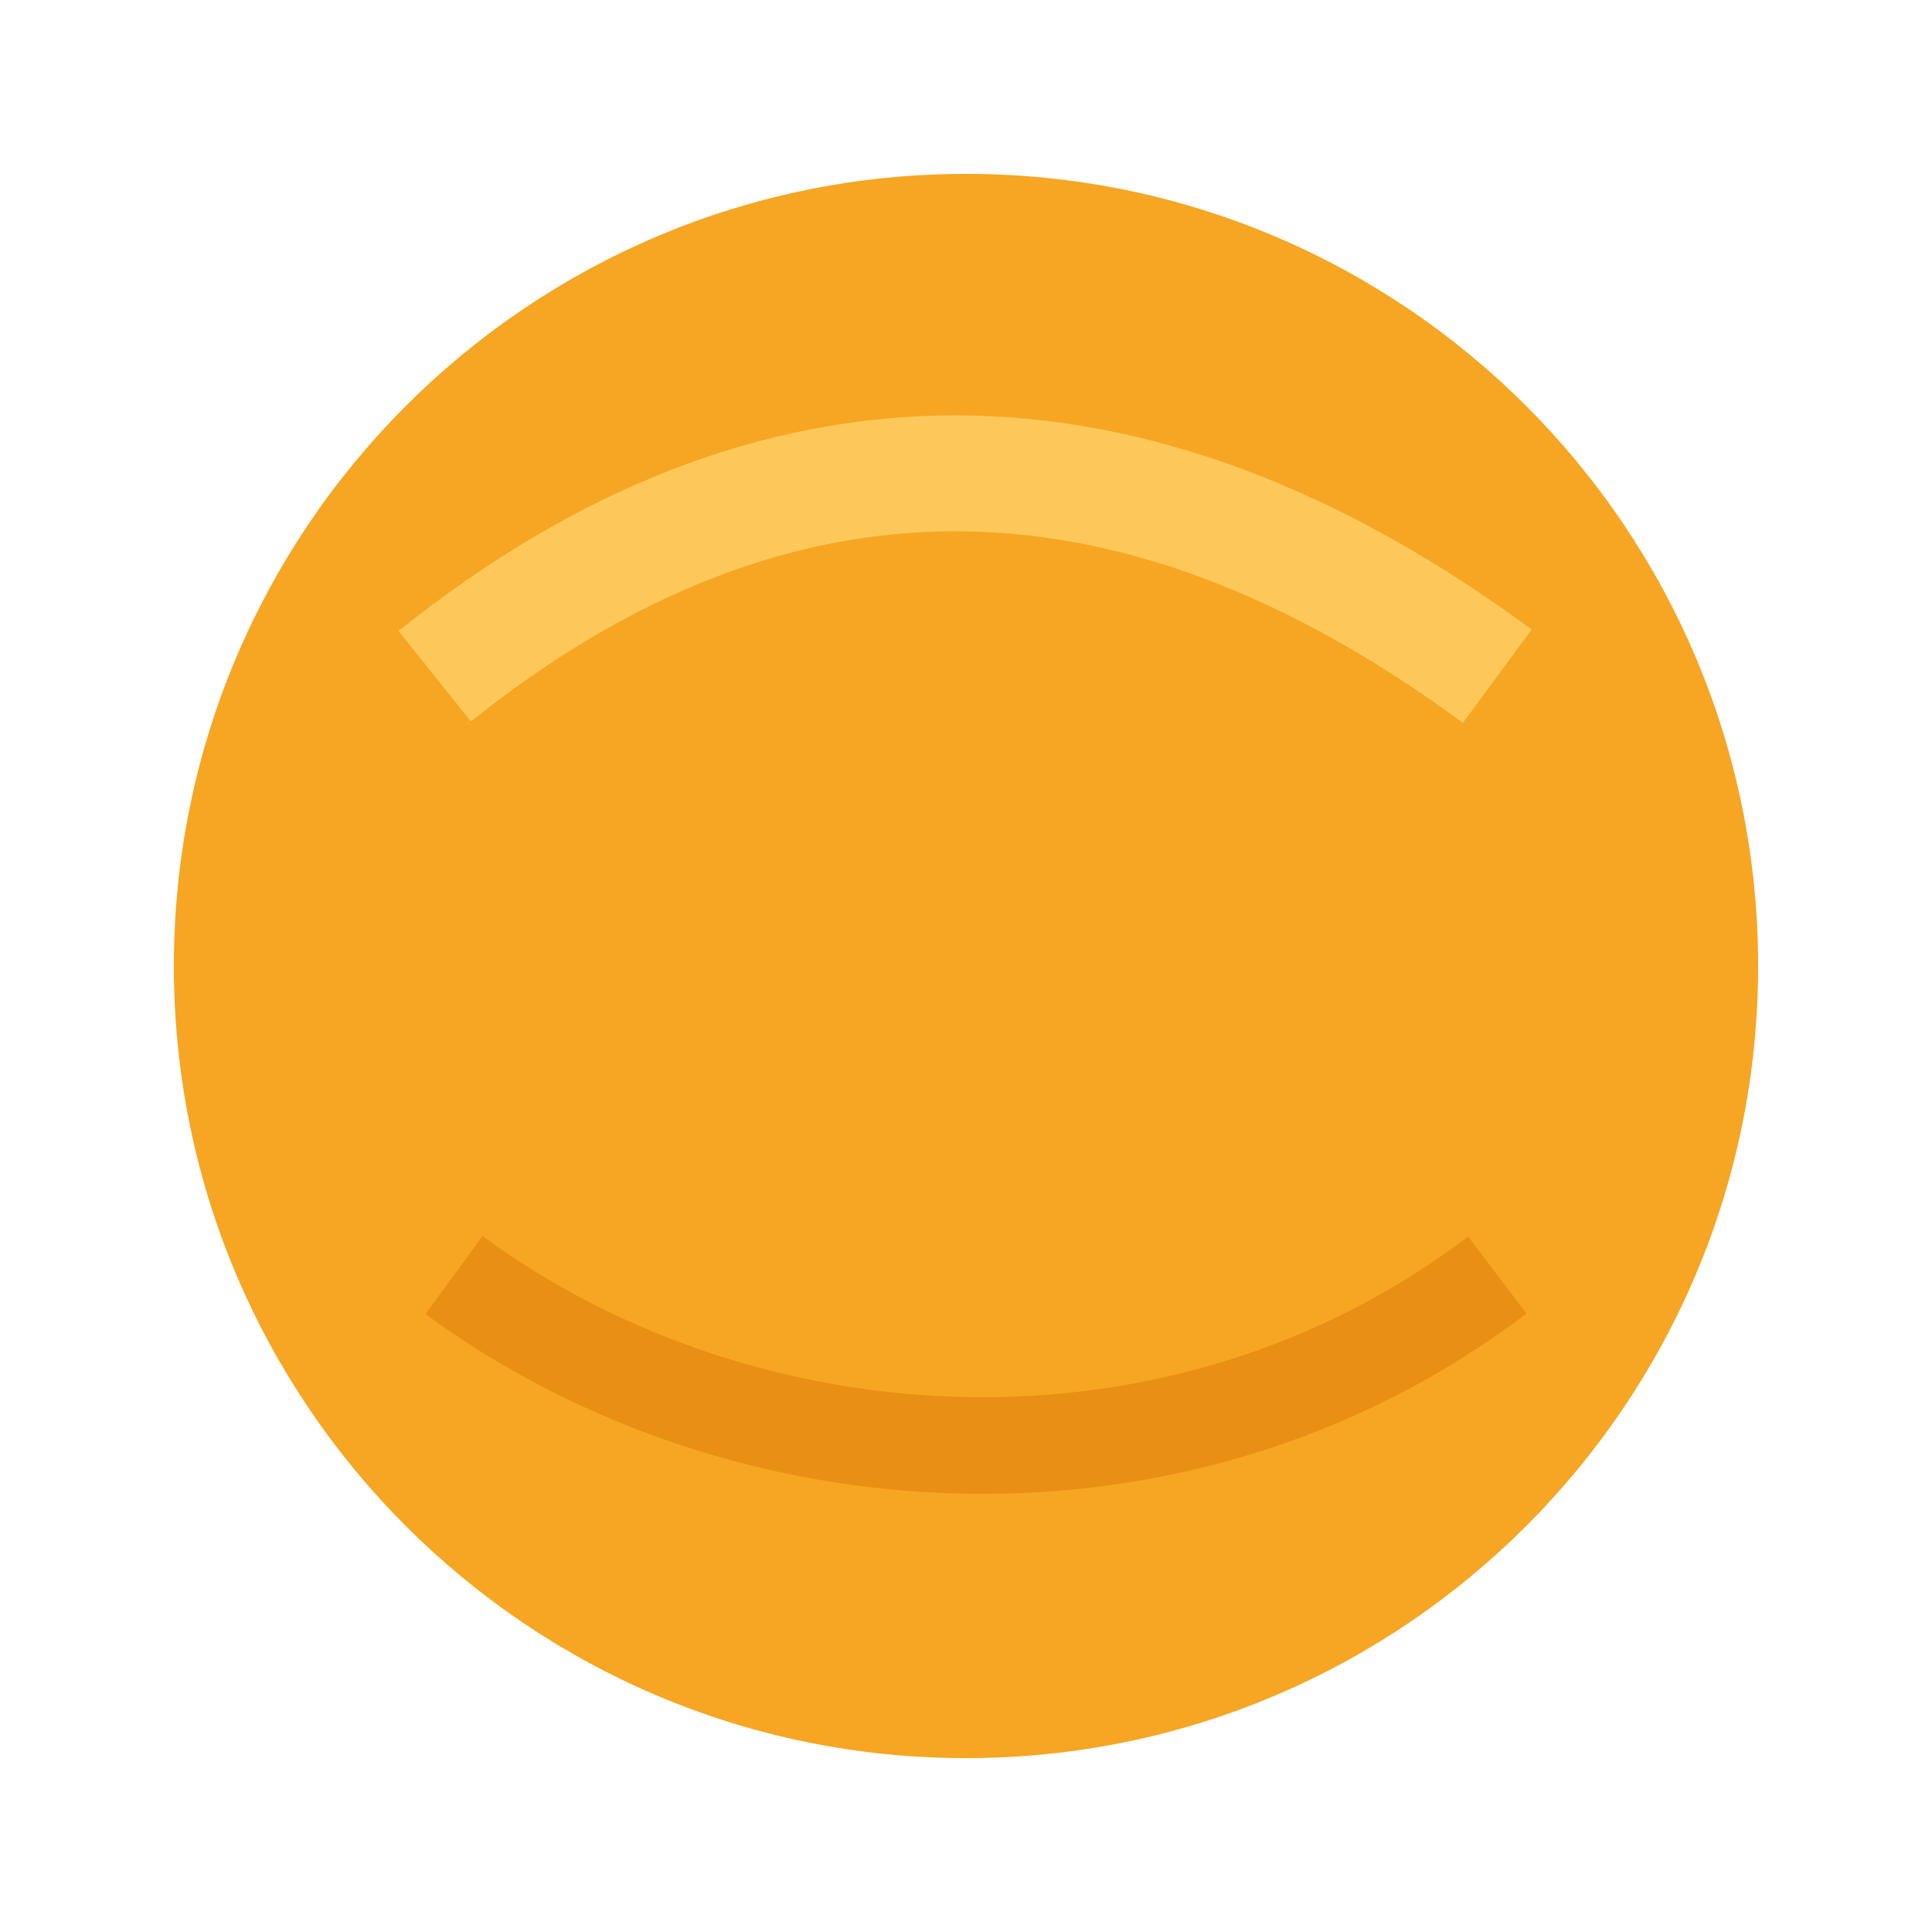
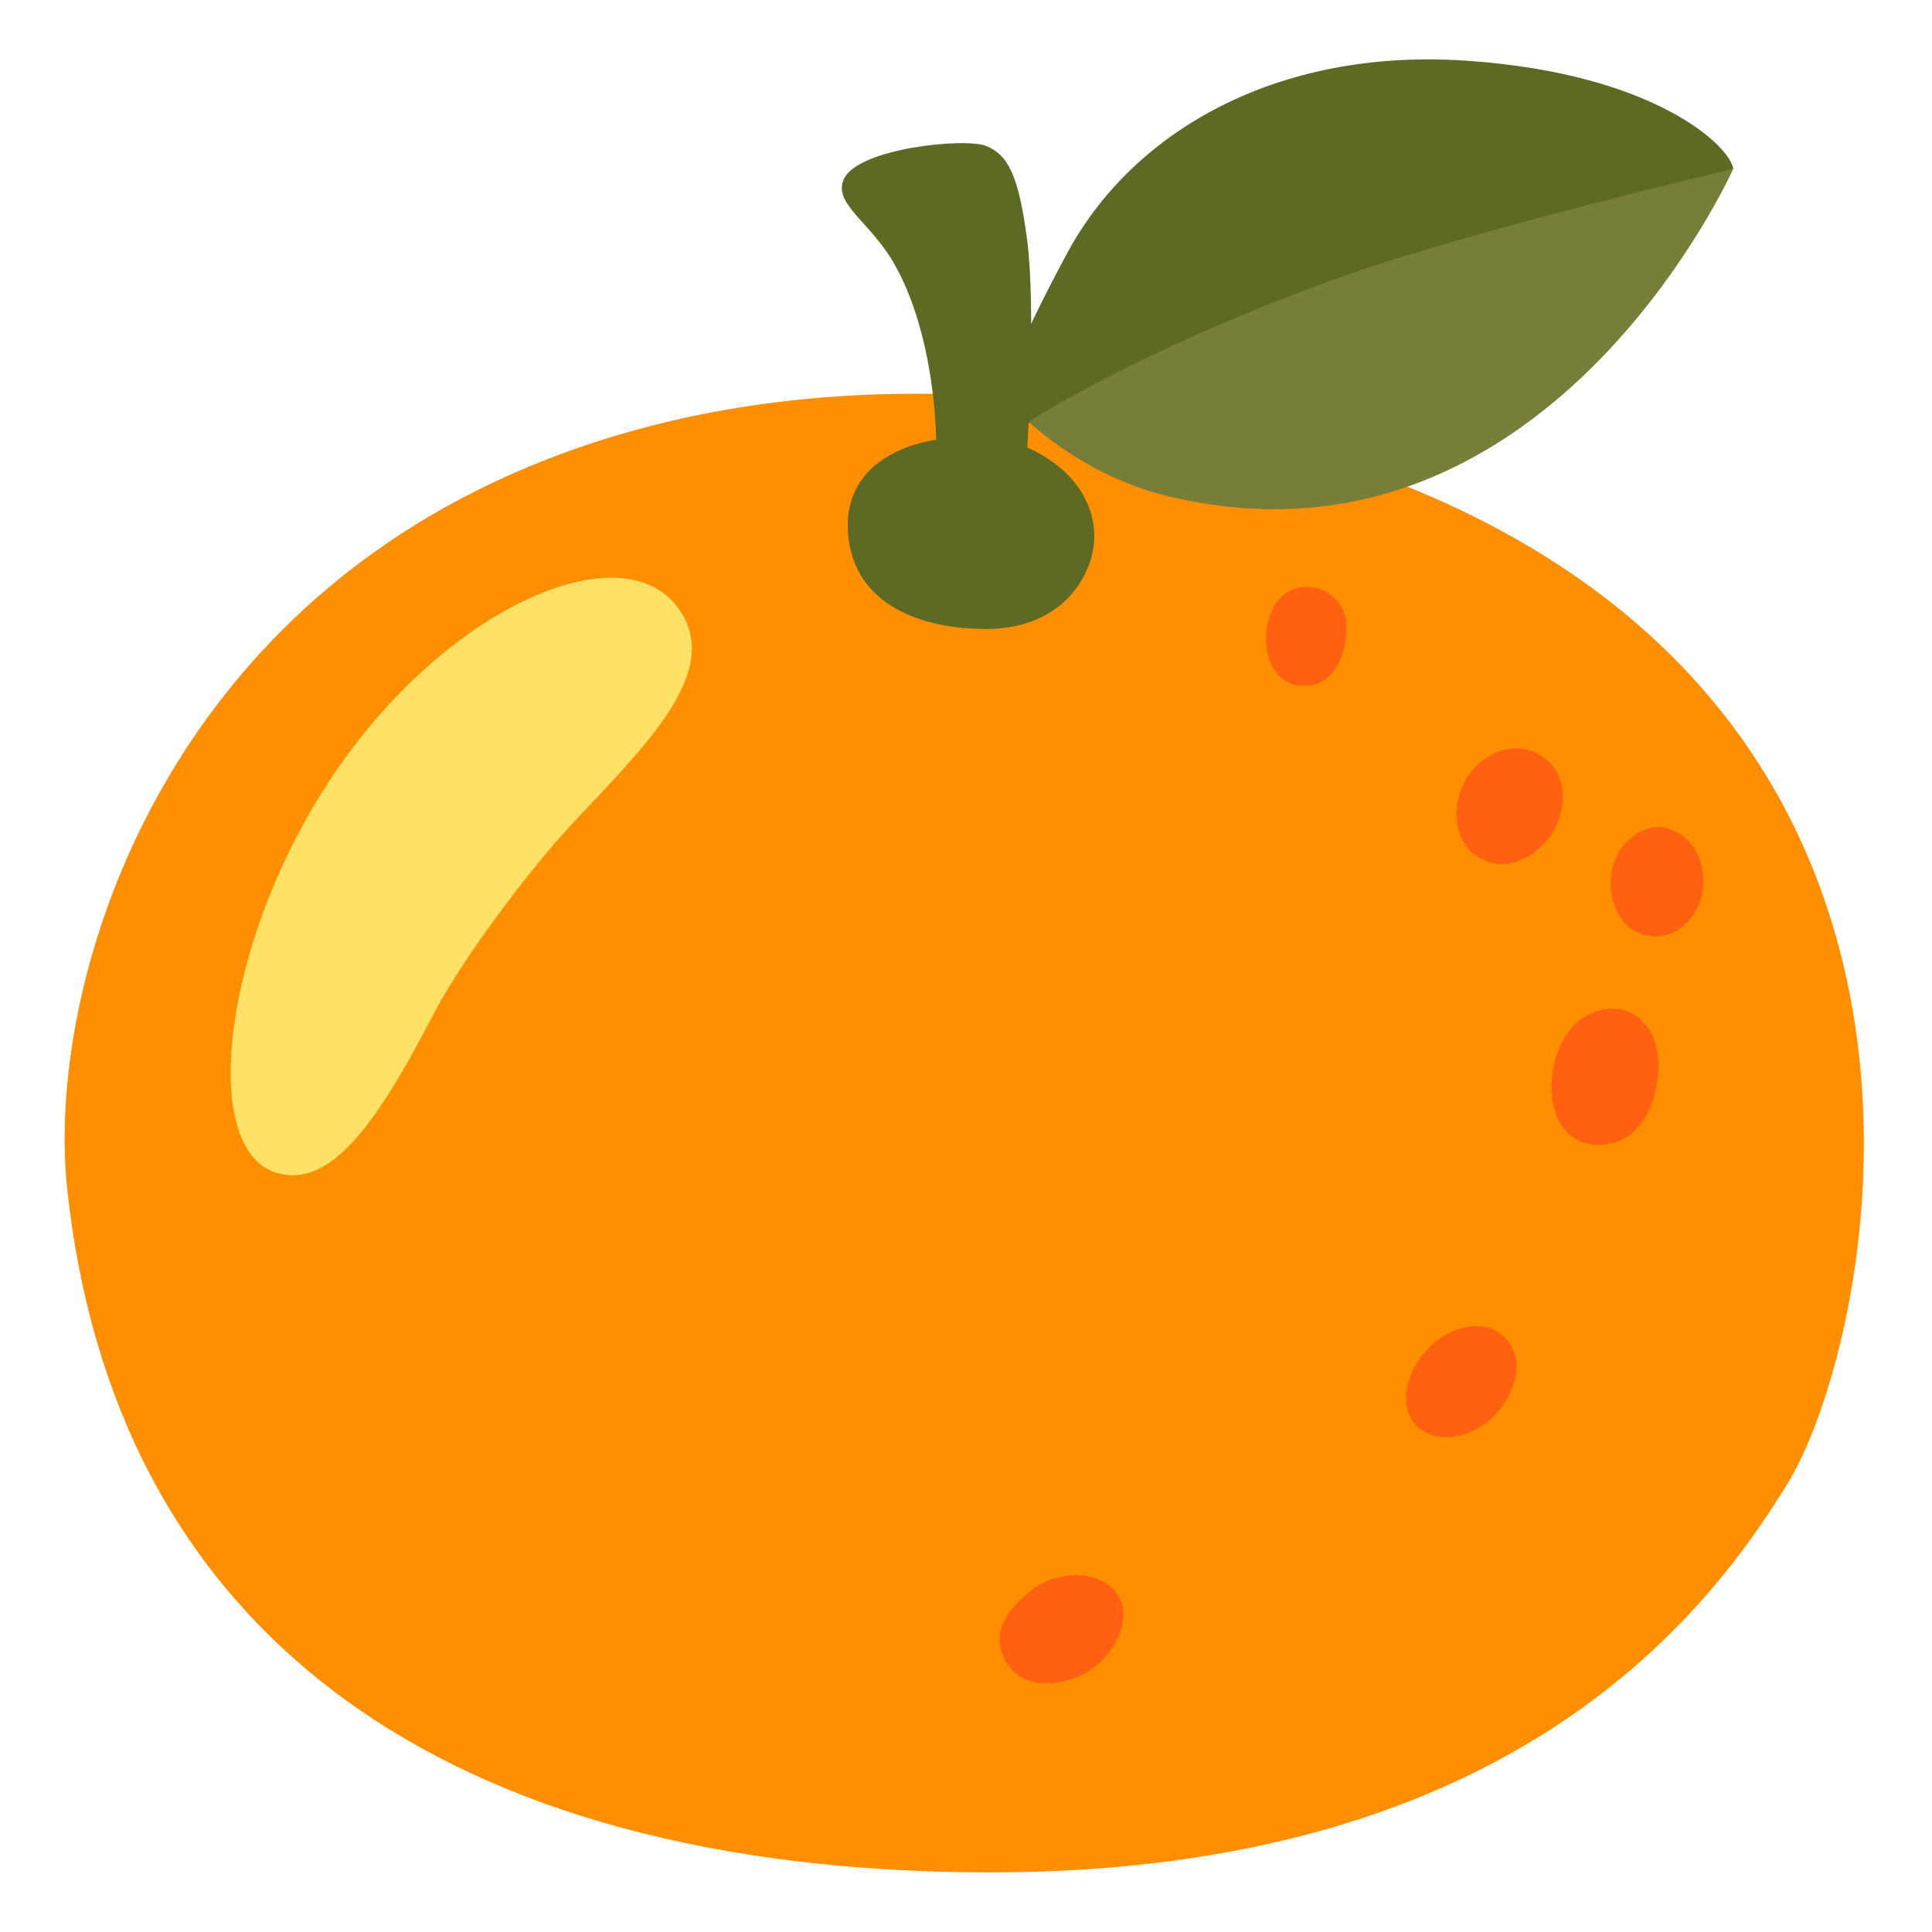
- <svg xmlns="http://www.w3.org/2000/svg" viewBox="0 0 200 200">
-   <circle cx="100" cy="100" r="82" fill="#f6a623" />
-   <path d="M45 70c35-28 72-28 110 0" fill="none" stroke="#ffd166" stroke-width="12" opacity=".8" />
-   <path d="M47 132c30 22 75 25 108 0" fill="none" stroke="#d97706" stroke-width="10" opacity=".5" />
+ <svg xmlns="http://www.w3.org/2000/svg" version="1.1" id="Layer_2" x="0px" y="0px" viewBox="0 0 128 128" style="enable-background:new 0 0 128 128;" xml:space="preserve">
+   <path style="fill:#FF8E00;" d="M4.45,78.74c3.05,28.59,23.74,44.75,59.43,45.3s49.02-16.75,54.54-25.73  c6.34-10.33,16.49-58.89-39.5-70.3c-21.39-4.36-38.01-0.8-49.47,5.62C9,45.07,3.17,66.77,4.45,78.74z" />
+   <path style="fill:#5C6A23;" d="M114.83,11.19c-0.14-1.4-5.06-6.32-17.7-7.17S75.05,8.78,70.76,16.67  c-3.31,6.09-5.24,11.09-5.24,11.09l7.8,0.75l32.67-11.42L114.83,11.19z" />
+   <path style="fill:#767E3A;" d="M89.26,18.21c8.77-3.08,25.57-7.02,25.57-7.02s-2.95,6.6-8.85,12.64c-5.9,6.04-15.51,12.3-28.8,8.99  c-5.43-1.35-9.03-4.89-9.03-4.89S76.06,22.85,89.26,18.21z" />
+   <path style="fill:#5C6A23;" d="M55.91,11.86c-0.75,1.6,1.74,2.86,3.28,5.52c2.83,4.88,2.83,11.76,2.83,11.76s-6.04,0.64-5.85,5.91  c0.17,4.69,4.36,6.62,9.19,6.62c5.27,0,7.32-3.92,7.13-6.49c-0.3-3.98-4.43-5.52-4.43-5.52s0.58-9.12,0-13.68s-1.35-5.72-2.7-6.3  C64.01,9.1,56.88,9.8,55.91,11.86z" />
+   <path style="fill:#FFE265;" d="M18.26,77.68c3.48,1.1,6.5-2.84,10.44-10.44c2.05-3.97,6.62-9.84,8.85-12.27  c4.77-5.19,10.81-10.57,7.18-14.94c-3.88-4.66-15.2,0.27-22.62,11.27S13.18,76.08,18.26,77.68z" />
+   <path style="fill:#FF6110;" d="M84.04,41.09c-0.57,2.28,0.43,4.21,2.11,4.35c2.02,0.17,3.02-1.77,3.06-3.75  c0.03-1.6-1.03-2.67-2.41-2.8C85.41,38.77,84.38,39.71,84.04,41.09z" />
+   <path style="fill:#FF6110;" d="M97.65,50.91c-1.49,1.6-1.65,4.67,0.26,5.86c2.15,1.34,4.39-0.43,5.13-1.94  c0.58-1.19,0.9-3.13-0.47-4.39C100.92,48.93,98.85,49.62,97.65,50.91z" />
+   <path style="fill:#FF6110;" d="M106.81,57.58c-0.38,1.92,0.43,4.12,2.47,4.43s3.42-1.67,3.54-3.13c0.16-1.84-0.56-3.32-2.18-3.94  C109.02,54.3,107.15,55.84,106.81,57.58z" />
+   <path style="fill:#FF6110;" d="M107.99,67.07c-1.35-0.66-4.02-0.11-4.93,3.09c-0.74,2.6,0.11,5.12,2,5.58  c2.54,0.61,4.22-1.36,4.65-3.58C110.2,69.67,109.55,67.84,107.99,67.07z" />
+   <path style="fill:#FF6110;" d="M99.37,88.34c1.9,1.46,1.06,3.99-0.39,5.47c-1.59,1.64-3.96,1.81-5.13,0.65  c-1.16-1.16-0.82-3.53,0.82-5.17S98.35,87.55,99.37,88.34z" />
+   <path style="fill:#FF6110;" d="M74.17,105.87c0.77,1.58-0.34,3.62-1.81,4.69c-1.17,0.86-4.18,1.77-5.6-0.3  c-1.17-1.7-0.3-3.49,1.64-4.95C70.34,103.85,73.31,104.11,74.17,105.87z" />
</svg>
